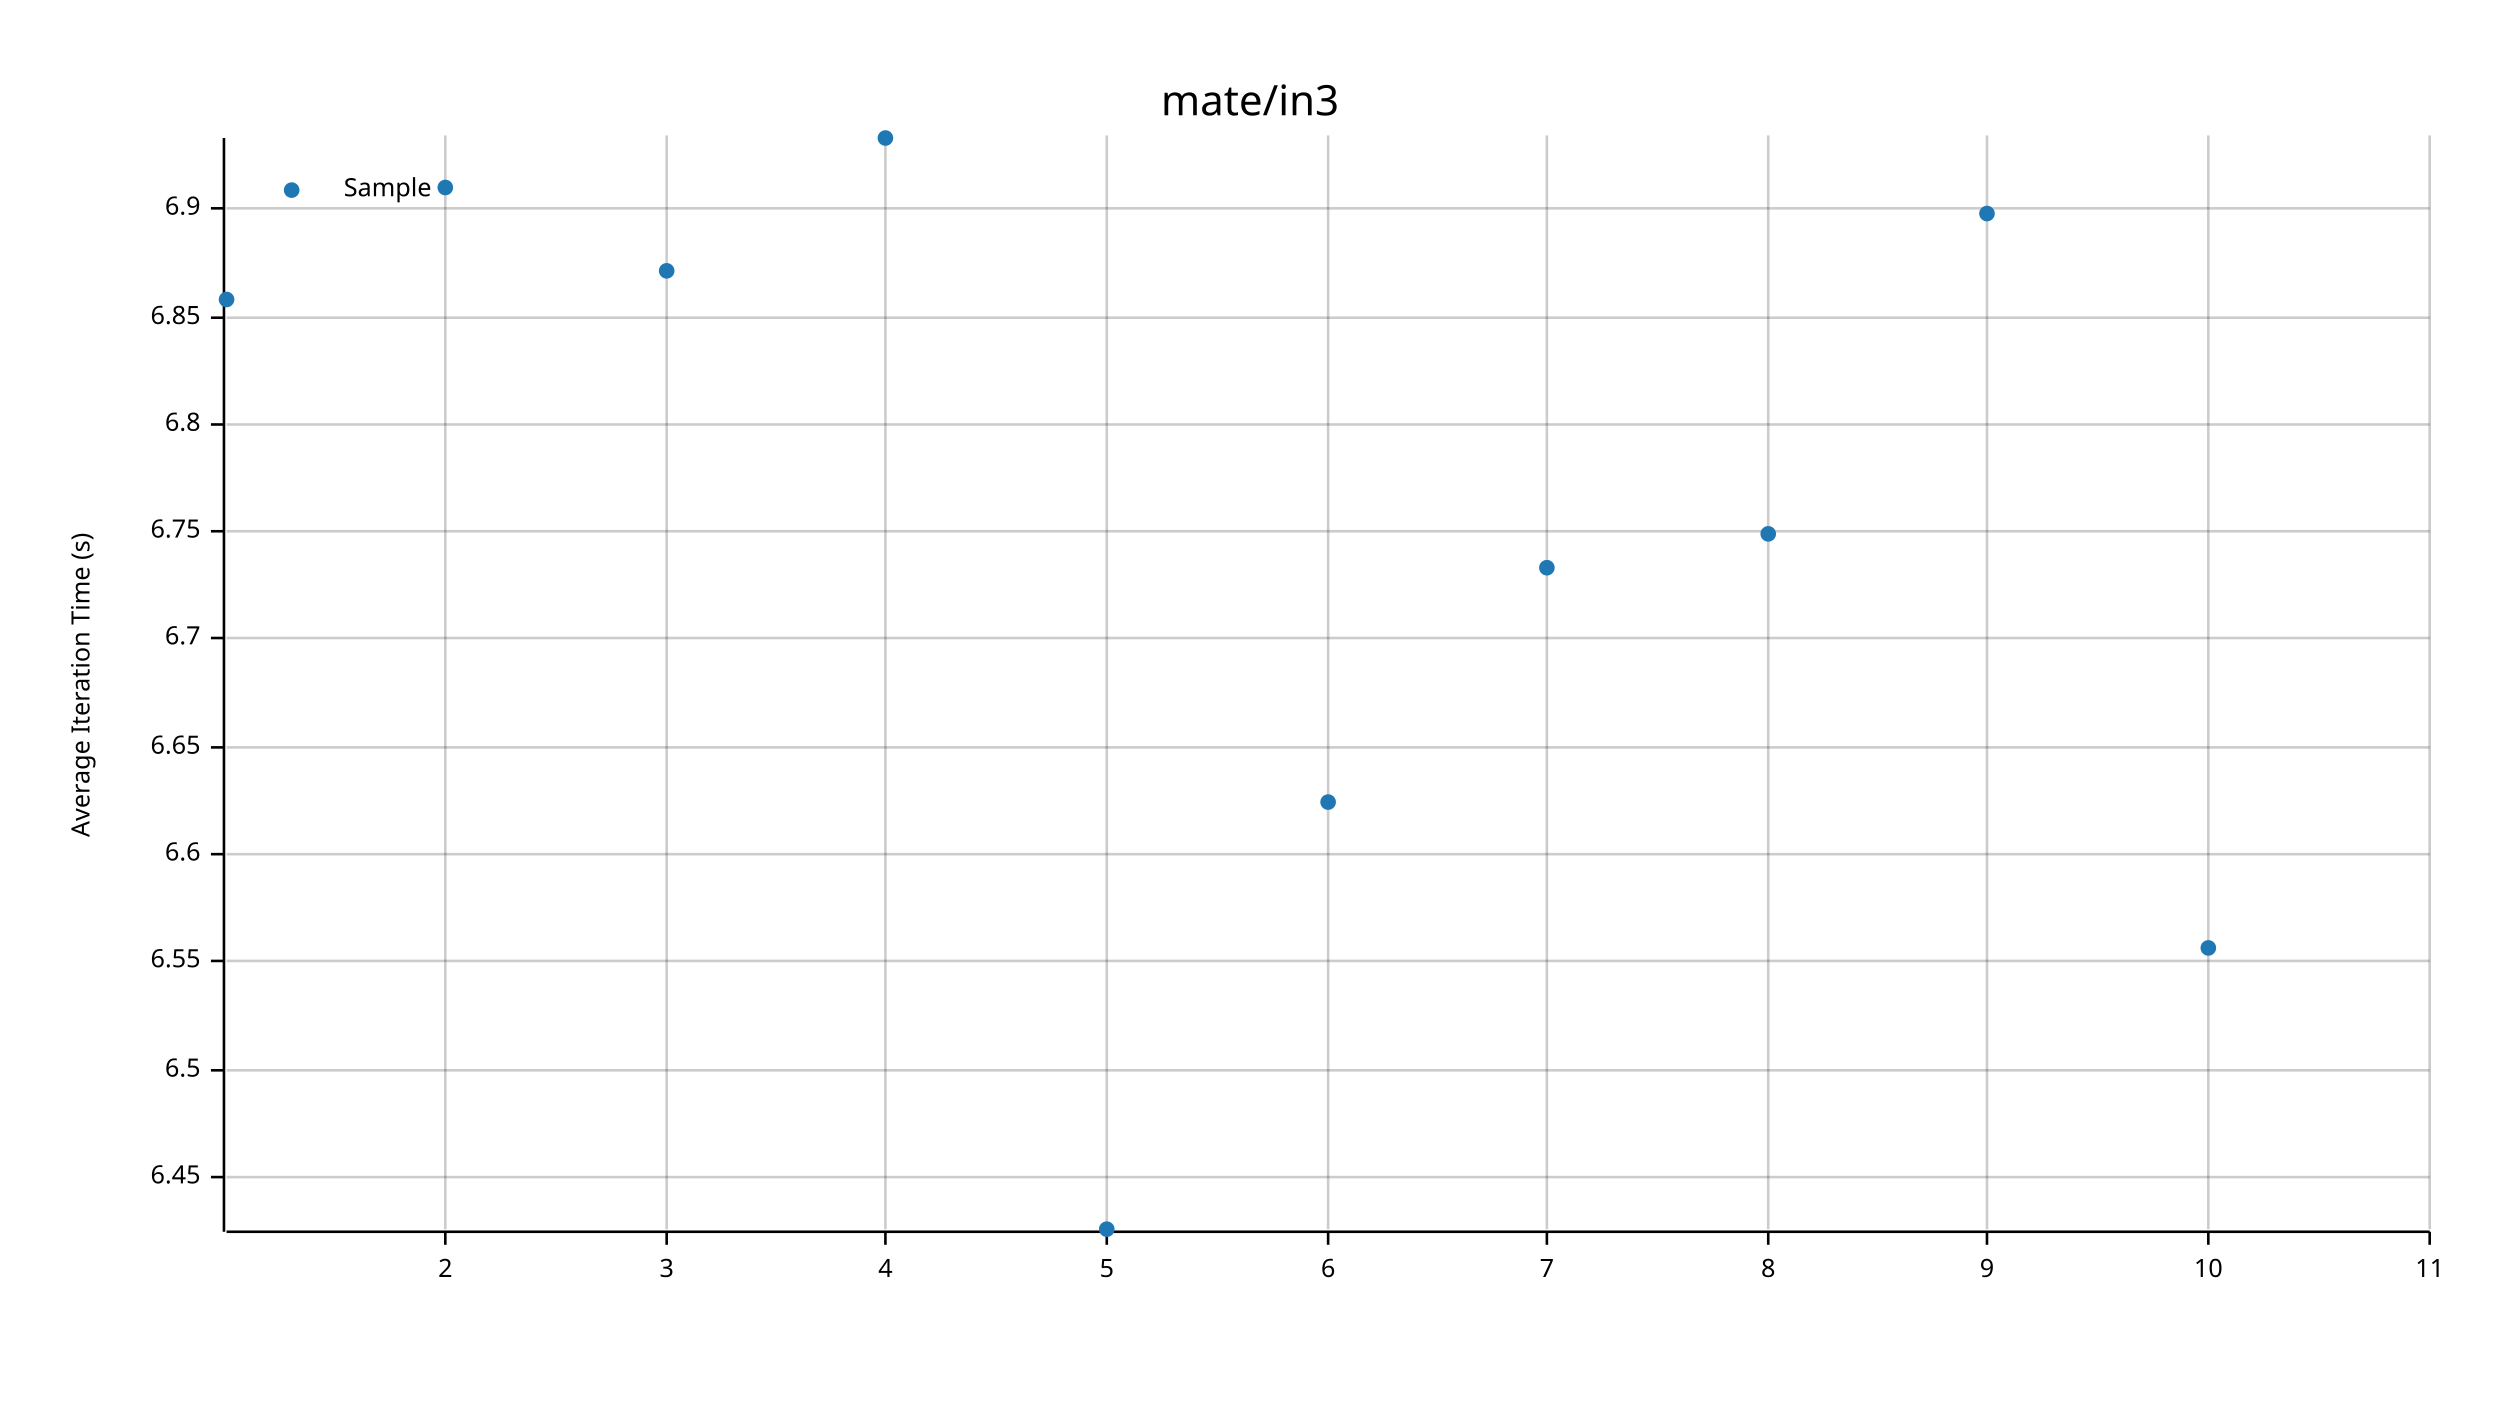
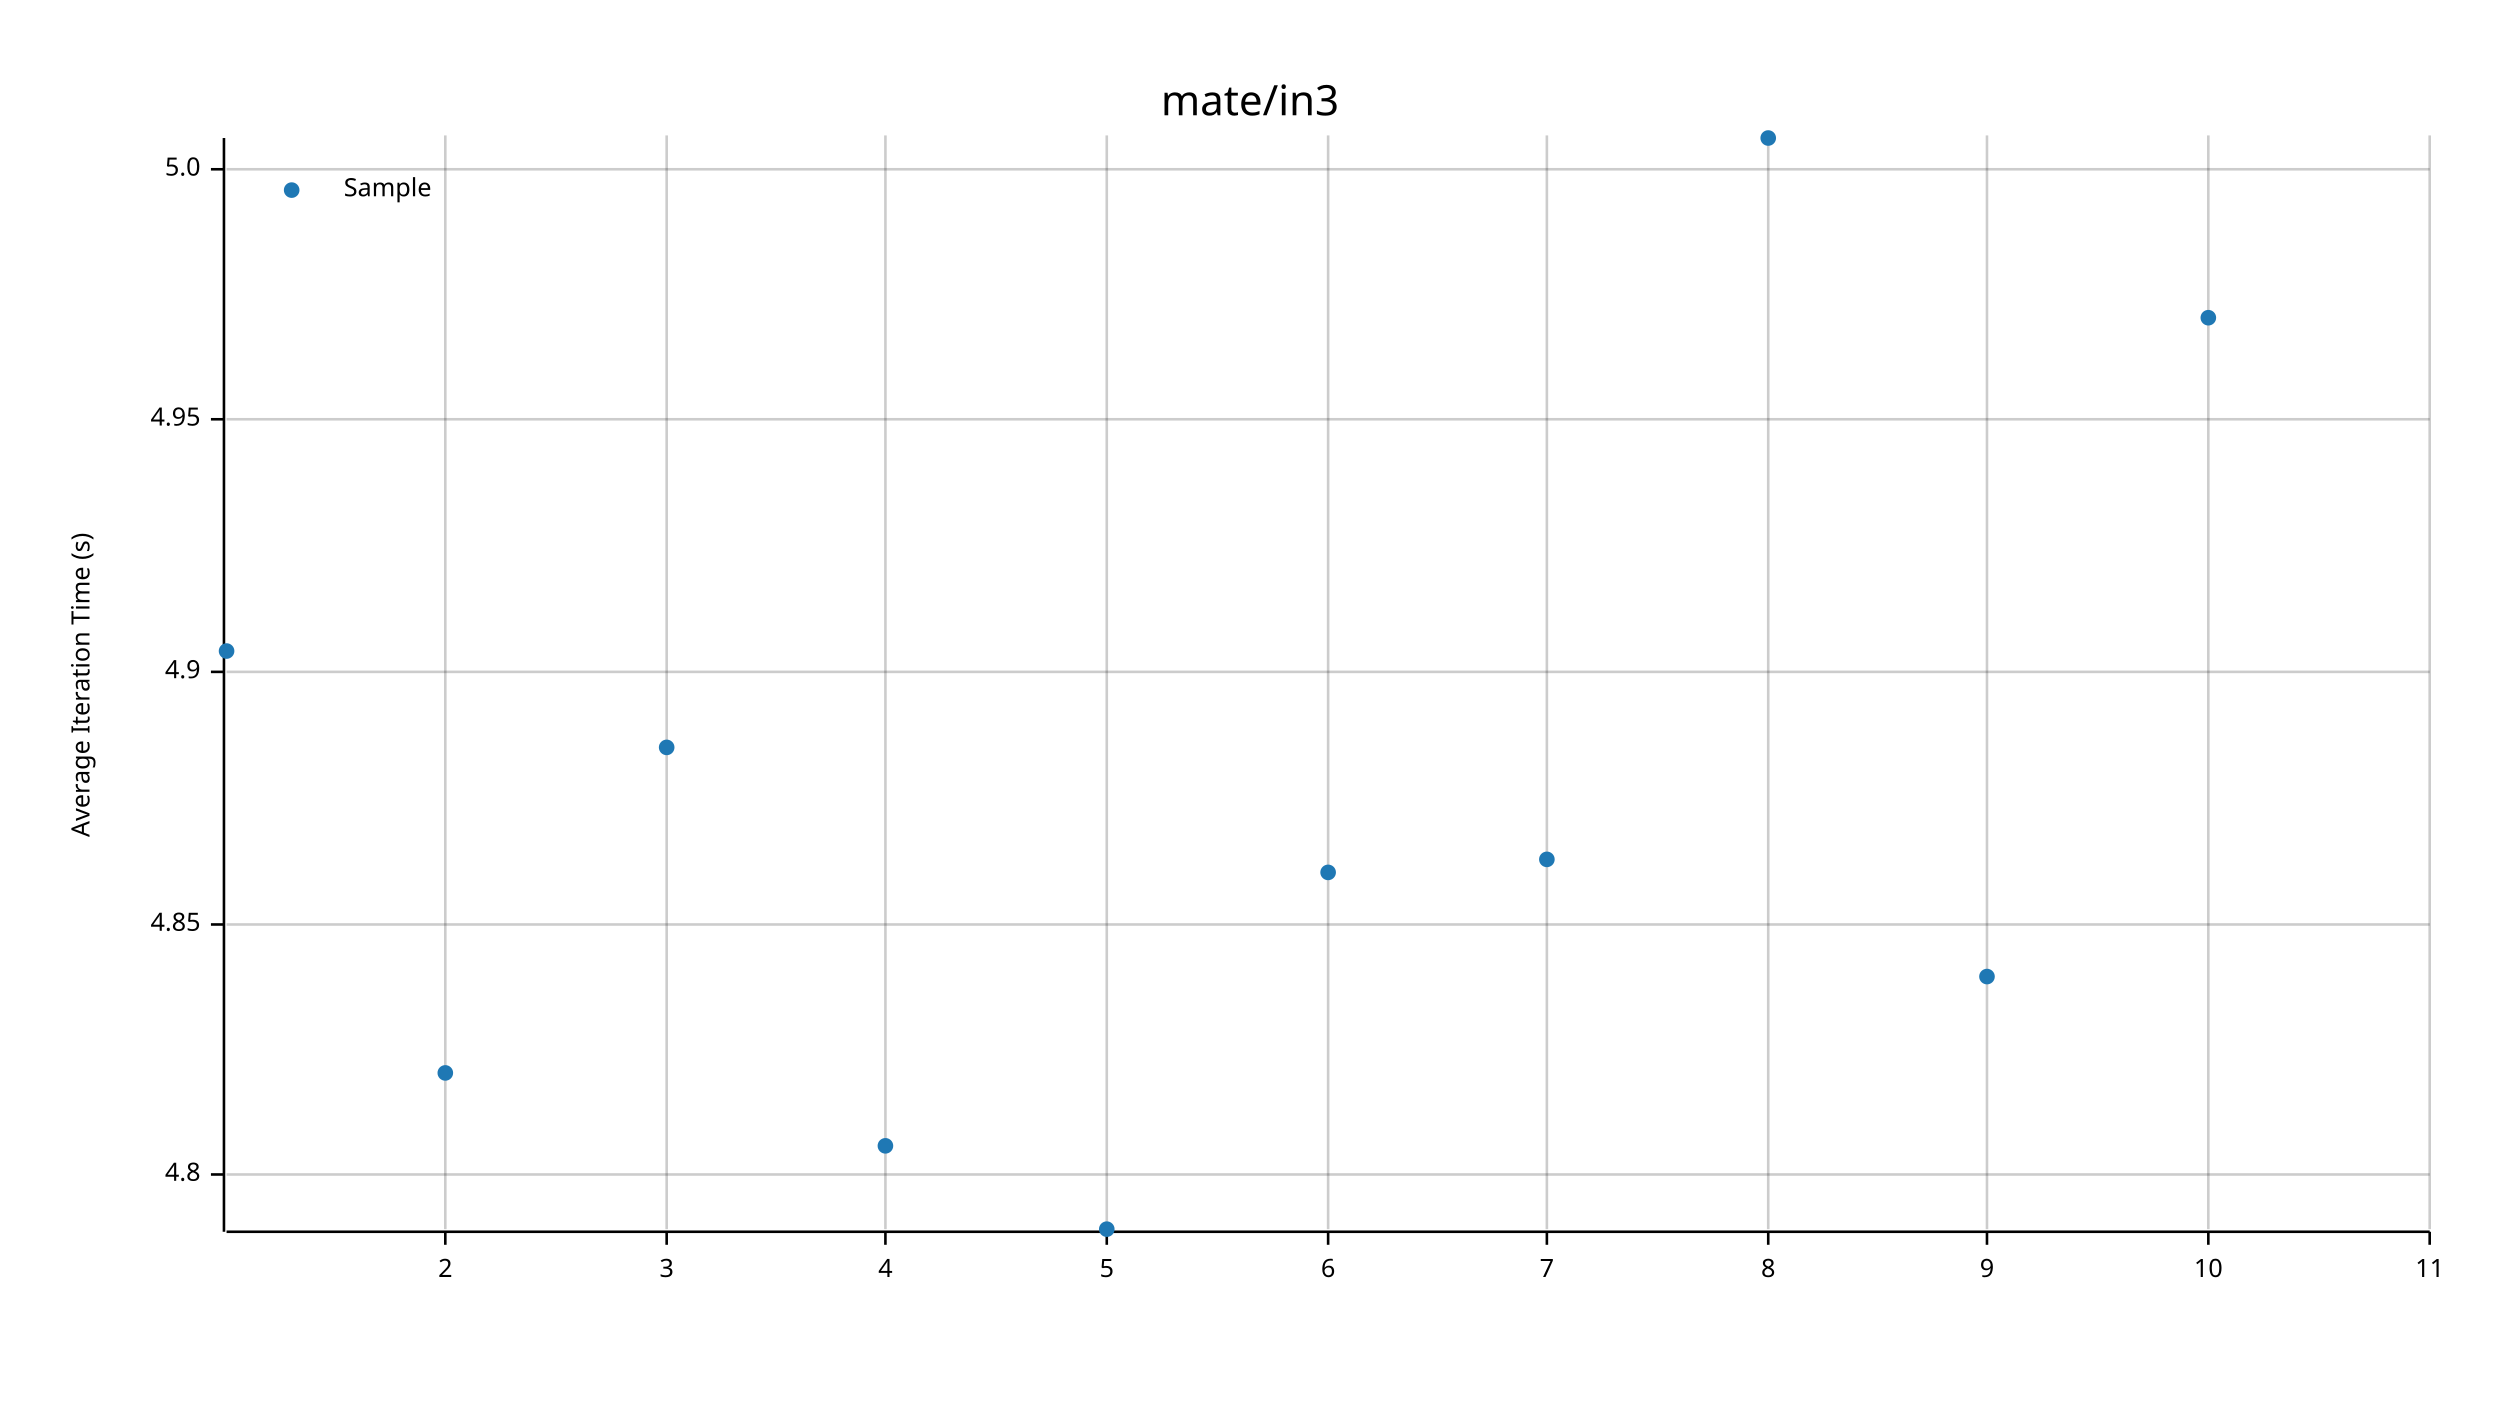
<svg xmlns="http://www.w3.org/2000/svg" width="960" height="540" viewBox="0 0 960 540">
  <text x="480" y="32" dy="0.76em" text-anchor="middle" font-family="sans-serif" font-size="16.129" opacity="1" fill="#000000">
mate/in3
</text>
  <text x="27" y="263" dy="0.76em" text-anchor="middle" font-family="sans-serif" font-size="9.677" opacity="1" fill="#000000" transform="rotate(270, 27, 263)">
Average Iteration Time (s)
</text>
  <line opacity="0.2" stroke="#000000" stroke-width="1" x1="171" y1="472" x2="171" y2="52" />
  <line opacity="0.2" stroke="#000000" stroke-width="1" x1="256" y1="472" x2="256" y2="52" />
  <line opacity="0.2" stroke="#000000" stroke-width="1" x1="340" y1="472" x2="340" y2="52" />
  <line opacity="0.2" stroke="#000000" stroke-width="1" x1="425" y1="472" x2="425" y2="52" />
  <line opacity="0.2" stroke="#000000" stroke-width="1" x1="510" y1="472" x2="510" y2="52" />
  <line opacity="0.2" stroke="#000000" stroke-width="1" x1="594" y1="472" x2="594" y2="52" />
  <line opacity="0.2" stroke="#000000" stroke-width="1" x1="679" y1="472" x2="679" y2="52" />
  <line opacity="0.2" stroke="#000000" stroke-width="1" x1="763" y1="472" x2="763" y2="52" />
  <line opacity="0.2" stroke="#000000" stroke-width="1" x1="848" y1="472" x2="848" y2="52" />
  <line opacity="0.2" stroke="#000000" stroke-width="1" x1="933" y1="472" x2="933" y2="52" />
-   <line opacity="0.2" stroke="#000000" stroke-width="1" x1="87" y1="452" x2="933" y2="452" />
-   <line opacity="0.2" stroke="#000000" stroke-width="1" x1="87" y1="411" x2="933" y2="411" />
-   <line opacity="0.2" stroke="#000000" stroke-width="1" x1="87" y1="369" x2="933" y2="369" />
-   <line opacity="0.2" stroke="#000000" stroke-width="1" x1="87" y1="328" x2="933" y2="328" />
-   <line opacity="0.2" stroke="#000000" stroke-width="1" x1="87" y1="287" x2="933" y2="287" />
-   <line opacity="0.2" stroke="#000000" stroke-width="1" x1="87" y1="245" x2="933" y2="245" />
-   <line opacity="0.2" stroke="#000000" stroke-width="1" x1="87" y1="204" x2="933" y2="204" />
-   <line opacity="0.2" stroke="#000000" stroke-width="1" x1="87" y1="163" x2="933" y2="163" />
-   <line opacity="0.2" stroke="#000000" stroke-width="1" x1="87" y1="122" x2="933" y2="122" />
-   <line opacity="0.2" stroke="#000000" stroke-width="1" x1="87" y1="80" x2="933" y2="80" />
+   <line opacity="0.2" stroke="#000000" stroke-width="1" x1="87" y1="451" x2="933" y2="451" />
+   <line opacity="0.2" stroke="#000000" stroke-width="1" x1="87" y1="355" x2="933" y2="355" />
+   <line opacity="0.2" stroke="#000000" stroke-width="1" x1="87" y1="258" x2="933" y2="258" />
+   <line opacity="0.2" stroke="#000000" stroke-width="1" x1="87" y1="161" x2="933" y2="161" />
+   <line opacity="0.2" stroke="#000000" stroke-width="1" x1="87" y1="65" x2="933" y2="65" />
  <polyline fill="none" opacity="1" stroke="#000000" stroke-width="1" points="86,53 86,473 " />
-   <text x="77" y="452" dy="0.5ex" text-anchor="end" font-family="sans-serif" font-size="9.677" opacity="1" fill="#000000">
- 6.45
+   <text x="77" y="451" dy="0.5ex" text-anchor="end" font-family="sans-serif" font-size="9.677" opacity="1" fill="#000000">
+ 4.8
</text>
-   <polyline fill="none" opacity="1" stroke="#000000" stroke-width="1" points="81,452 86,452 " />
-   <text x="77" y="411" dy="0.5ex" text-anchor="end" font-family="sans-serif" font-size="9.677" opacity="1" fill="#000000">
- 6.5
+   <polyline fill="none" opacity="1" stroke="#000000" stroke-width="1" points="81,451 86,451 " />
+   <text x="77" y="355" dy="0.5ex" text-anchor="end" font-family="sans-serif" font-size="9.677" opacity="1" fill="#000000">
+ 4.85
</text>
-   <polyline fill="none" opacity="1" stroke="#000000" stroke-width="1" points="81,411 86,411 " />
-   <text x="77" y="369" dy="0.5ex" text-anchor="end" font-family="sans-serif" font-size="9.677" opacity="1" fill="#000000">
- 6.55
+   <polyline fill="none" opacity="1" stroke="#000000" stroke-width="1" points="81,355 86,355 " />
+   <text x="77" y="258" dy="0.5ex" text-anchor="end" font-family="sans-serif" font-size="9.677" opacity="1" fill="#000000">
+ 4.9
</text>
-   <polyline fill="none" opacity="1" stroke="#000000" stroke-width="1" points="81,369 86,369 " />
-   <text x="77" y="328" dy="0.5ex" text-anchor="end" font-family="sans-serif" font-size="9.677" opacity="1" fill="#000000">
- 6.6
+   <polyline fill="none" opacity="1" stroke="#000000" stroke-width="1" points="81,258 86,258 " />
+   <text x="77" y="161" dy="0.5ex" text-anchor="end" font-family="sans-serif" font-size="9.677" opacity="1" fill="#000000">
+ 4.95
</text>
-   <polyline fill="none" opacity="1" stroke="#000000" stroke-width="1" points="81,328 86,328 " />
-   <text x="77" y="287" dy="0.5ex" text-anchor="end" font-family="sans-serif" font-size="9.677" opacity="1" fill="#000000">
- 6.65
+   <polyline fill="none" opacity="1" stroke="#000000" stroke-width="1" points="81,161 86,161 " />
+   <text x="77" y="65" dy="0.5ex" text-anchor="end" font-family="sans-serif" font-size="9.677" opacity="1" fill="#000000">
+ 5.0
</text>
-   <polyline fill="none" opacity="1" stroke="#000000" stroke-width="1" points="81,287 86,287 " />
-   <text x="77" y="245" dy="0.5ex" text-anchor="end" font-family="sans-serif" font-size="9.677" opacity="1" fill="#000000">
- 6.7
- </text>
-   <polyline fill="none" opacity="1" stroke="#000000" stroke-width="1" points="81,245 86,245 " />
-   <text x="77" y="204" dy="0.5ex" text-anchor="end" font-family="sans-serif" font-size="9.677" opacity="1" fill="#000000">
- 6.75
- </text>
-   <polyline fill="none" opacity="1" stroke="#000000" stroke-width="1" points="81,204 86,204 " />
-   <text x="77" y="163" dy="0.5ex" text-anchor="end" font-family="sans-serif" font-size="9.677" opacity="1" fill="#000000">
- 6.8
- </text>
-   <polyline fill="none" opacity="1" stroke="#000000" stroke-width="1" points="81,163 86,163 " />
-   <text x="77" y="122" dy="0.5ex" text-anchor="end" font-family="sans-serif" font-size="9.677" opacity="1" fill="#000000">
- 6.85
- </text>
-   <polyline fill="none" opacity="1" stroke="#000000" stroke-width="1" points="81,122 86,122 " />
-   <text x="77" y="80" dy="0.5ex" text-anchor="end" font-family="sans-serif" font-size="9.677" opacity="1" fill="#000000">
- 6.9
- </text>
-   <polyline fill="none" opacity="1" stroke="#000000" stroke-width="1" points="81,80 86,80 " />
+   <polyline fill="none" opacity="1" stroke="#000000" stroke-width="1" points="81,65 86,65 " />
  <polyline fill="none" opacity="1" stroke="#000000" stroke-width="1" points="87,473 933,473 " />
  <text x="171" y="483" dy="0.76em" text-anchor="middle" font-family="sans-serif" font-size="9.677" opacity="1" fill="#000000">
2
</text>
  <polyline fill="none" opacity="1" stroke="#000000" stroke-width="1" points="171,473 171,478 " />
  <text x="256" y="483" dy="0.76em" text-anchor="middle" font-family="sans-serif" font-size="9.677" opacity="1" fill="#000000">
3
</text>
  <polyline fill="none" opacity="1" stroke="#000000" stroke-width="1" points="256,473 256,478 " />
  <text x="340" y="483" dy="0.76em" text-anchor="middle" font-family="sans-serif" font-size="9.677" opacity="1" fill="#000000">
4
</text>
  <polyline fill="none" opacity="1" stroke="#000000" stroke-width="1" points="340,473 340,478 " />
  <text x="425" y="483" dy="0.76em" text-anchor="middle" font-family="sans-serif" font-size="9.677" opacity="1" fill="#000000">
5
</text>
  <polyline fill="none" opacity="1" stroke="#000000" stroke-width="1" points="425,473 425,478 " />
  <text x="510" y="483" dy="0.76em" text-anchor="middle" font-family="sans-serif" font-size="9.677" opacity="1" fill="#000000">
6
</text>
  <polyline fill="none" opacity="1" stroke="#000000" stroke-width="1" points="510,473 510,478 " />
  <text x="594" y="483" dy="0.76em" text-anchor="middle" font-family="sans-serif" font-size="9.677" opacity="1" fill="#000000">
7
</text>
  <polyline fill="none" opacity="1" stroke="#000000" stroke-width="1" points="594,473 594,478 " />
  <text x="679" y="483" dy="0.76em" text-anchor="middle" font-family="sans-serif" font-size="9.677" opacity="1" fill="#000000">
8
</text>
  <polyline fill="none" opacity="1" stroke="#000000" stroke-width="1" points="679,473 679,478 " />
  <text x="763" y="483" dy="0.76em" text-anchor="middle" font-family="sans-serif" font-size="9.677" opacity="1" fill="#000000">
9
</text>
  <polyline fill="none" opacity="1" stroke="#000000" stroke-width="1" points="763,473 763,478 " />
  <text x="848" y="483" dy="0.76em" text-anchor="middle" font-family="sans-serif" font-size="9.677" opacity="1" fill="#000000">
10
</text>
  <polyline fill="none" opacity="1" stroke="#000000" stroke-width="1" points="848,473 848,478 " />
  <text x="933" y="483" dy="0.76em" text-anchor="middle" font-family="sans-serif" font-size="9.677" opacity="1" fill="#000000">
11
</text>
  <polyline fill="none" opacity="1" stroke="#000000" stroke-width="1" points="933,473 933,478 " />
-   <circle cx="87" cy="115" r="3" opacity="1" fill="#1F78B4" stroke="none" />
-   <circle cx="171" cy="72" r="3" opacity="1" fill="#1F78B4" stroke="none" />
-   <circle cx="256" cy="104" r="3" opacity="1" fill="#1F78B4" stroke="none" />
-   <circle cx="340" cy="53" r="3" opacity="1" fill="#1F78B4" stroke="none" />
+   <circle cx="87" cy="250" r="3" opacity="1" fill="#1F78B4" stroke="none" />
+   <circle cx="171" cy="412" r="3" opacity="1" fill="#1F78B4" stroke="none" />
+   <circle cx="256" cy="287" r="3" opacity="1" fill="#1F78B4" stroke="none" />
+   <circle cx="340" cy="440" r="3" opacity="1" fill="#1F78B4" stroke="none" />
  <circle cx="425" cy="472" r="3" opacity="1" fill="#1F78B4" stroke="none" />
-   <circle cx="510" cy="308" r="3" opacity="1" fill="#1F78B4" stroke="none" />
-   <circle cx="594" cy="218" r="3" opacity="1" fill="#1F78B4" stroke="none" />
-   <circle cx="679" cy="205" r="3" opacity="1" fill="#1F78B4" stroke="none" />
-   <circle cx="763" cy="82" r="3" opacity="1" fill="#1F78B4" stroke="none" />
-   <circle cx="848" cy="364" r="3" opacity="1" fill="#1F78B4" stroke="none" />
+   <circle cx="510" cy="335" r="3" opacity="1" fill="#1F78B4" stroke="none" />
+   <circle cx="594" cy="330" r="3" opacity="1" fill="#1F78B4" stroke="none" />
+   <circle cx="679" cy="53" r="3" opacity="1" fill="#1F78B4" stroke="none" />
+   <circle cx="763" cy="375" r="3" opacity="1" fill="#1F78B4" stroke="none" />
+   <circle cx="848" cy="122" r="3" opacity="1" fill="#1F78B4" stroke="none" />
  <text x="132" y="68" dy="0.76em" text-anchor="start" font-family="sans-serif" font-size="9.677" opacity="1" fill="#000000">
Sample
</text>
  <circle cx="112" cy="73" r="3" opacity="1" fill="#1F78B4" stroke="none" />
</svg>
